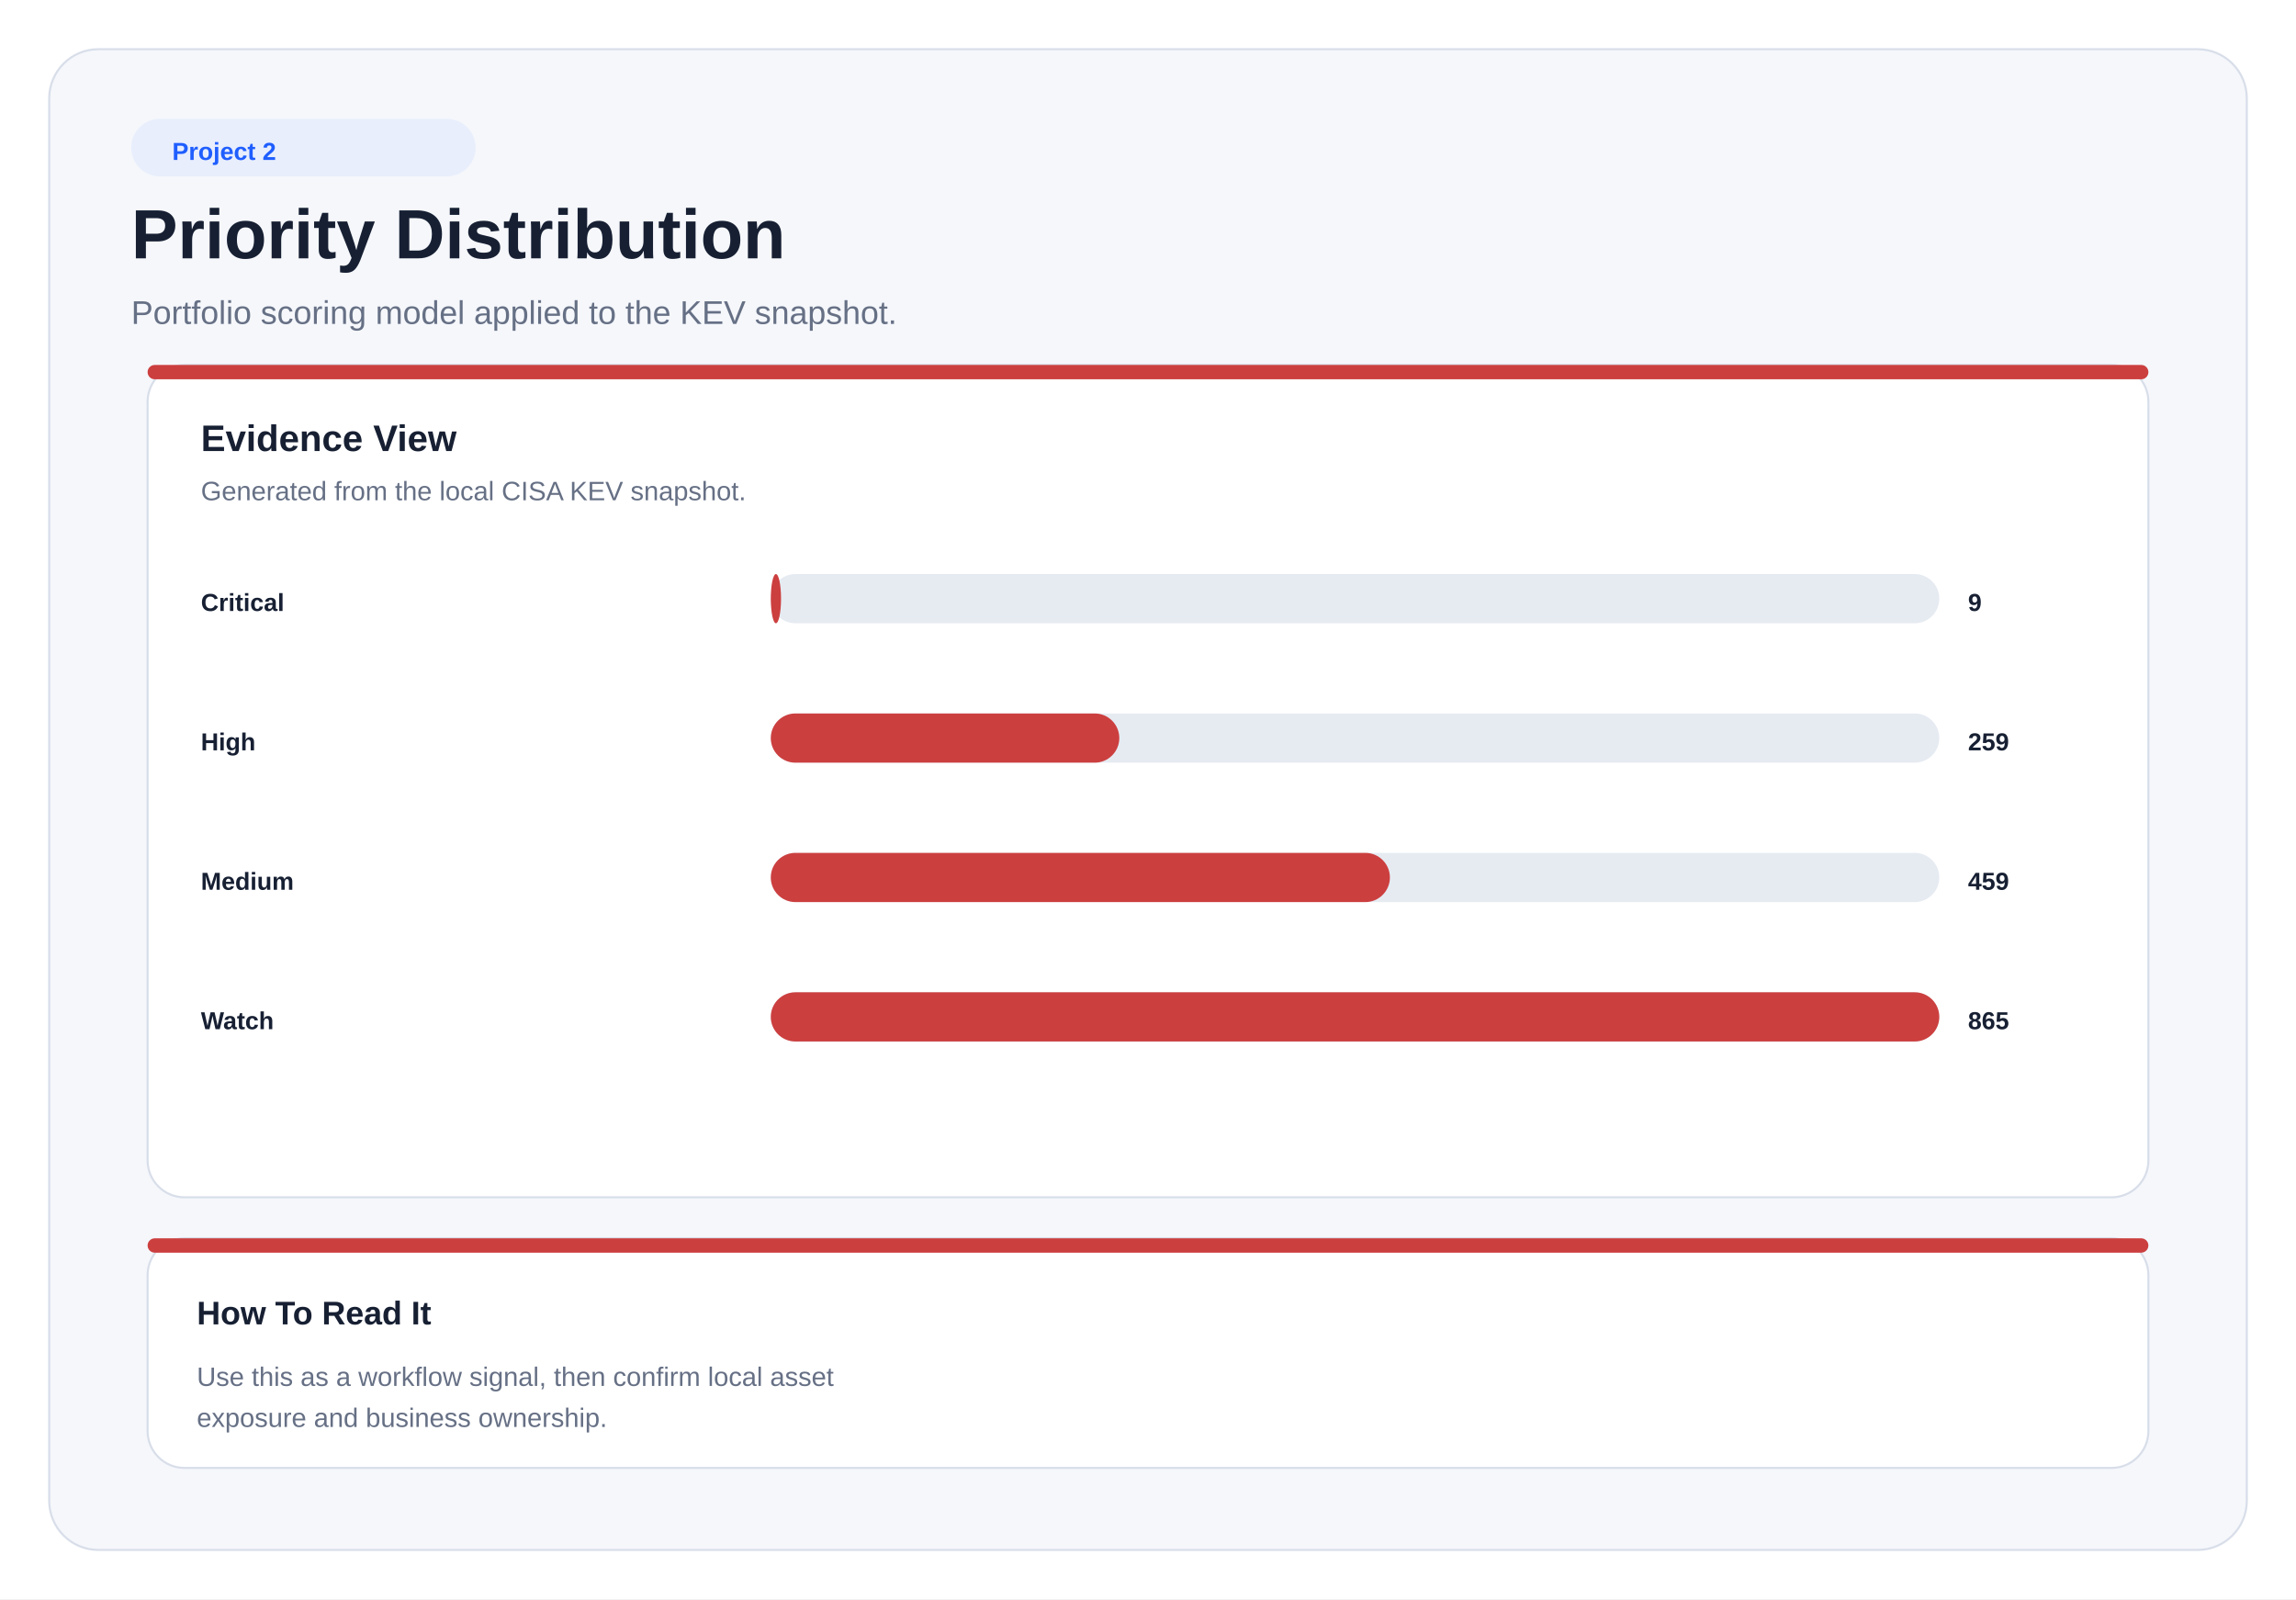
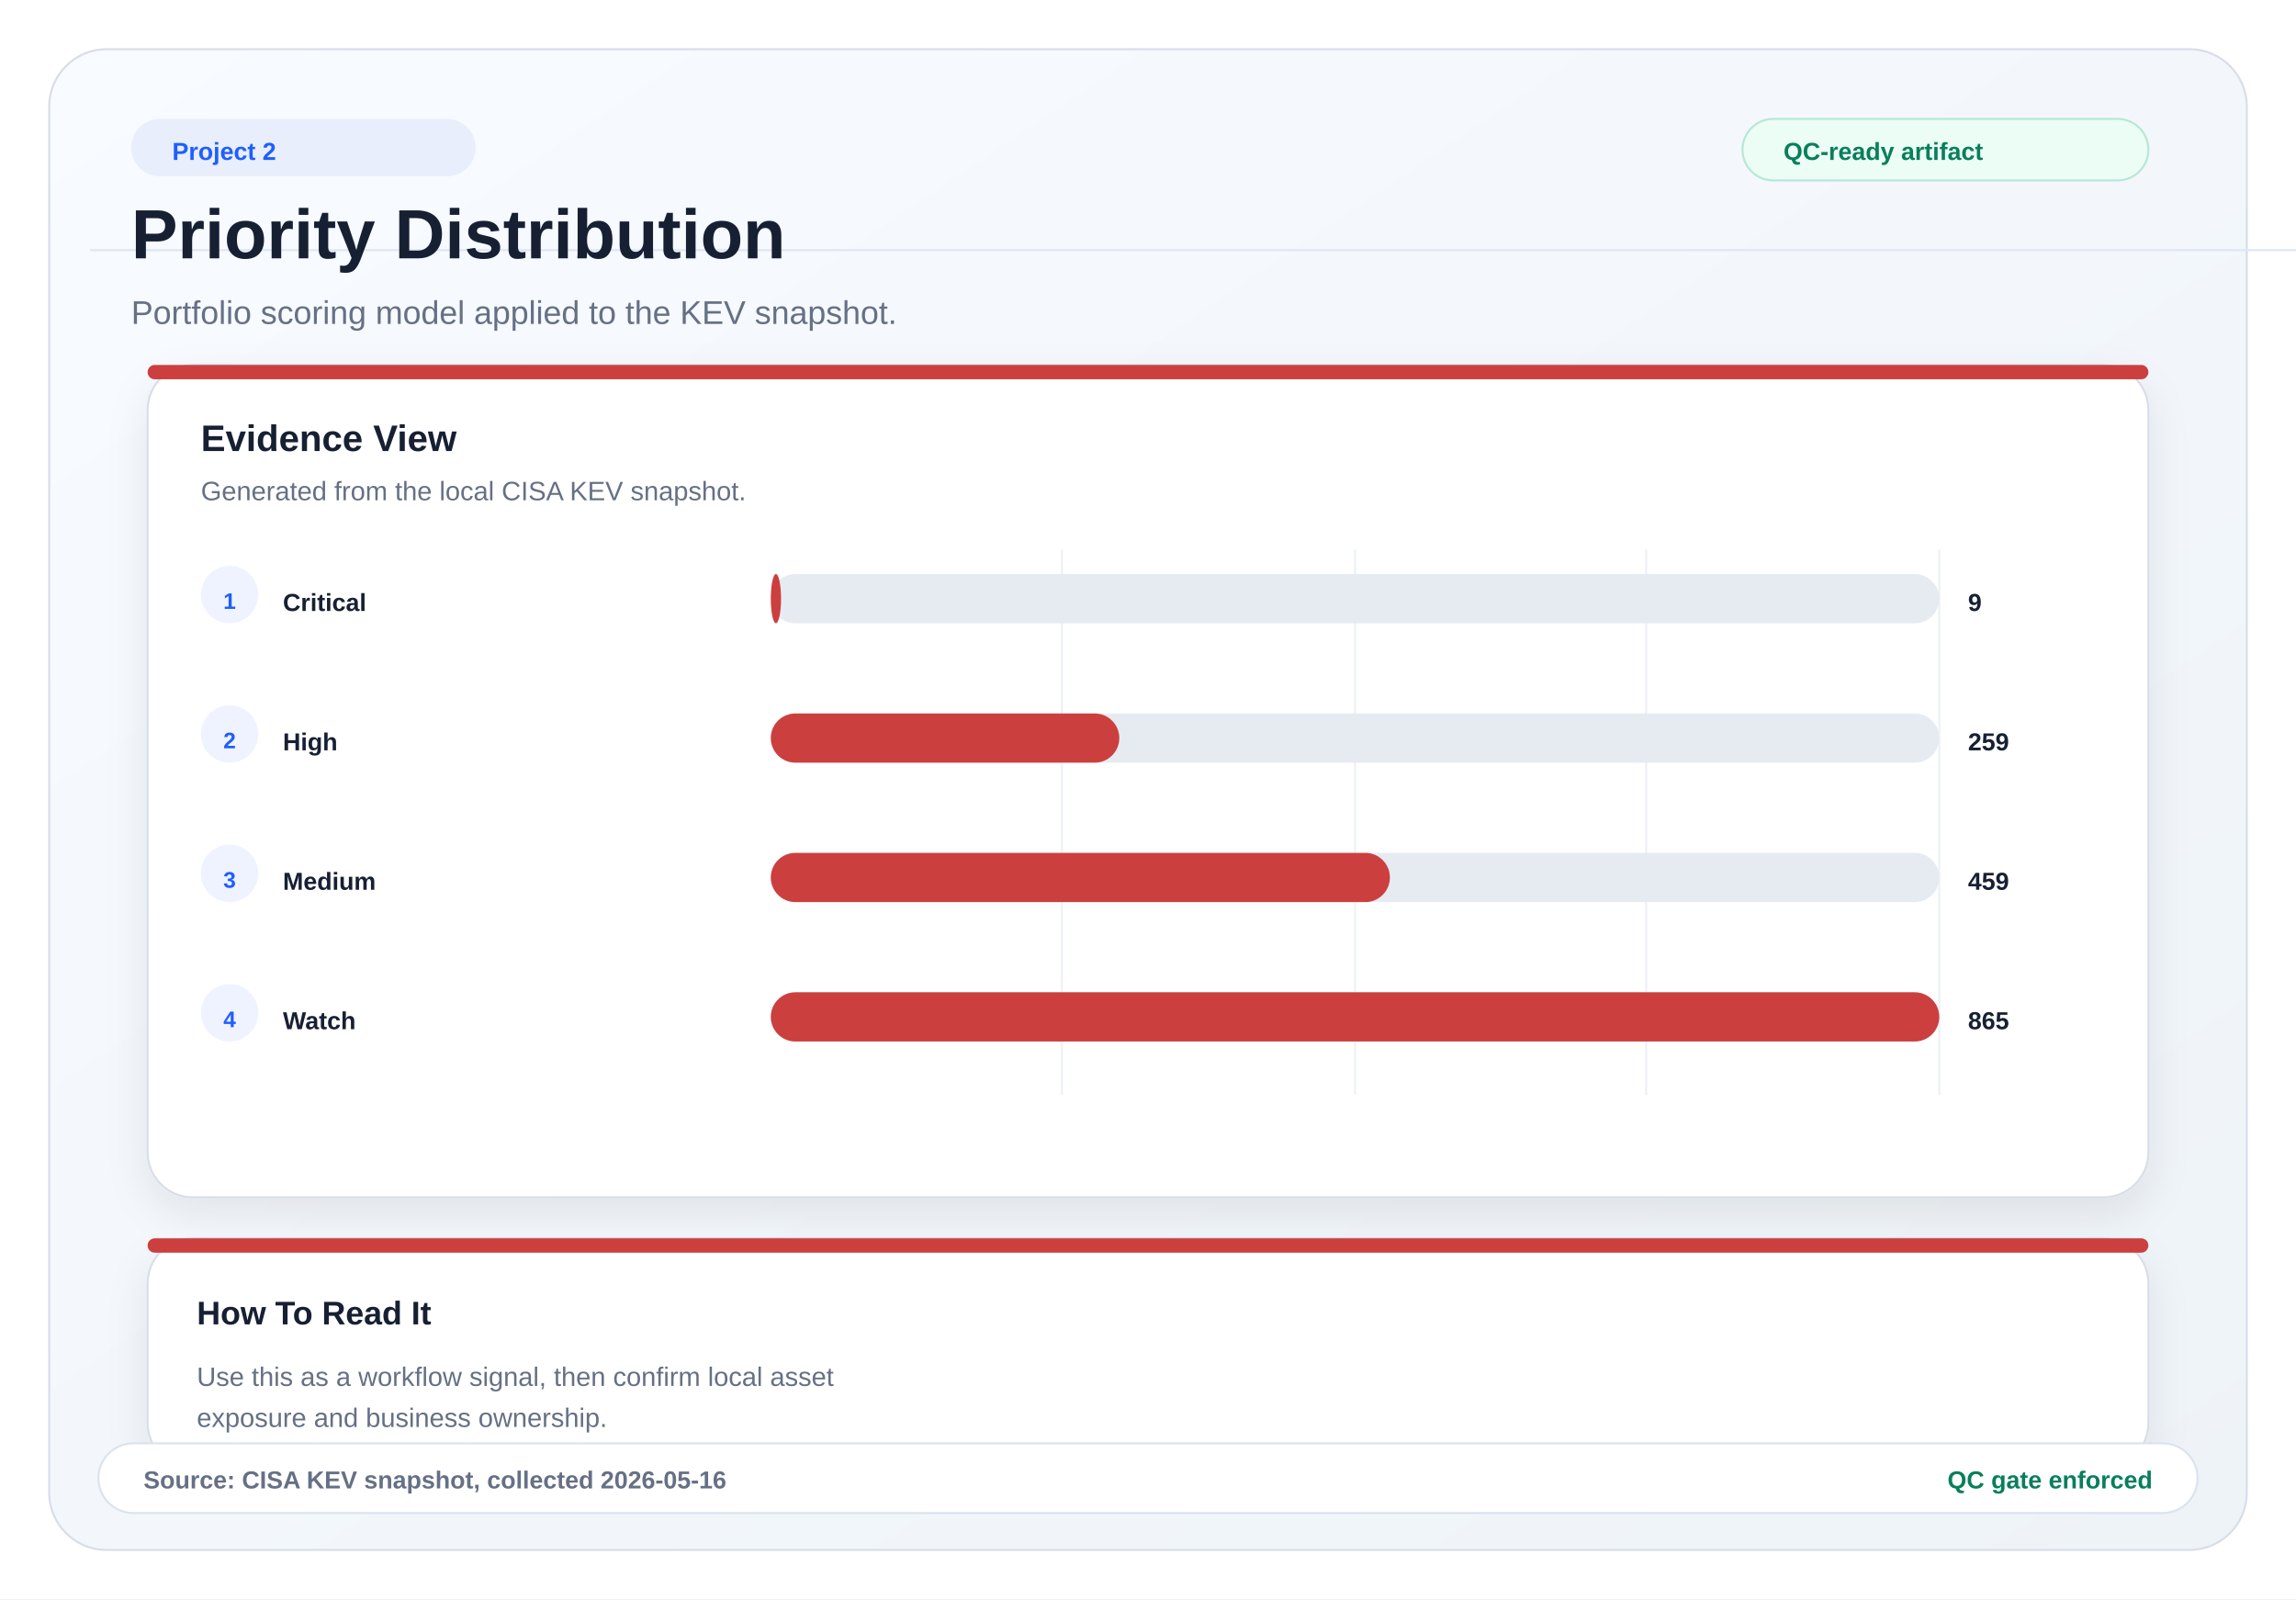
- <svg xmlns="http://www.w3.org/2000/svg" width="1120" height="780" viewBox="0 0 1120 780" role="img" aria-labelledby="title desc" data-qc-version="1">
+ <svg xmlns="http://www.w3.org/2000/svg" width="1120" height="780" viewBox="0 0 1120 780" role="img" aria-labelledby="title desc" data-qc-version="2" data-qc-polish="true">
  <defs>
+     <linearGradient id="canvasGrad" x1="0" x2="1" y1="0" y2="1">
+       <stop offset="0%" stop-color="#f8fbff" />
+       <stop offset="100%" stop-color="#eef3f8" />
+     </linearGradient>
+     <filter id="cardShadow" x="-8%" y="-8%" width="116%" height="116%">
+       <feDropShadow dx="0" dy="8" stdDeviation="10" flood-color="#0f172a" flood-opacity="0.08" />
+     </filter>
    <marker id="arrowHead" markerWidth="14" markerHeight="14" refX="12" refY="7" orient="auto" markerUnits="strokeWidth">
      <path d="M2,2 L12,7 L2,12 Z" fill="#172033" />
    </marker>
    <style>
.font { font-family: Segoe UI, Arial, Helvetica, sans-serif; }
</style>
  </defs>
  <rect width="100%" height="100%" fill="#ffffff" />
-   <rect x="24" y="24" width="1072" height="732" rx="24" fill="#f5f7fb" stroke="#d8dee9" />
+   <rect data-qc-frame="true" x="24" y="24" width="1072" height="732" rx="28" fill="url(#canvasGrad)" stroke="#d8dee9" />
+   <path d="M44 122 H1236" stroke="#dde6f3" stroke-width="1" />
  <rect x="64" y="58" width="168" height="28" rx="14" fill="#e8eefc" />
  <text class="font" x="84" y="78" font-size="12" font-weight="700" fill="#1f5eff" text-anchor="start">Project 2</text>
+   <rect x="850" y="58" width="198" height="30" rx="15" fill="#ecfdf5" stroke="#b8e7d6" />
+   <text class="font" x="870" y="78" font-size="12" font-weight="700" fill="#087f5b" text-anchor="start">QC-ready artifact</text>
  <text class="font" x="64" y="126" font-size="34" font-weight="800" fill="#172033" text-anchor="start">Priority Distribution</text>
  <text class="font" x="64" y="158" font-size="16" font-weight="400" fill="#667085" text-anchor="start">Portfolio scoring model applied to the KEV snapshot.</text>
  <g data-qc-card="true">
-     <rect x="72" y="178" width="976" height="406" rx="18" fill="#ffffff" stroke="#d8dee9" />
+     <rect x="72" y="178" width="976" height="406" rx="22" fill="#ffffff" stroke="#d8dee9" filter="url(#cardShadow)" />
    <rect x="72" y="178" width="976" height="7" rx="3.5" fill="#cc3f3f" />
    <text class="font" x="98" y="220" font-size="18" font-weight="800" fill="#172033" text-anchor="start">Evidence View</text>
    <text class="font" x="98" y="244" font-size="13" font-weight="400" fill="#667085" text-anchor="start">Generated from the local CISA KEV snapshot.</text>
-     <text class="font" x="98" y="298" font-size="12" font-weight="600" fill="#172033" text-anchor="start">Critical</text>
+     <line x1="518" y1="268" x2="518" y2="534" stroke="#edf1f7" stroke-width="1" />
+     <line x1="661" y1="268" x2="661" y2="534" stroke="#edf1f7" stroke-width="1" />
+     <line x1="803" y1="268" x2="803" y2="534" stroke="#edf1f7" stroke-width="1" />
+     <line x1="946" y1="268" x2="946" y2="534" stroke="#edf1f7" stroke-width="1" />
+     <rect x="98" y="276" width="28" height="28" rx="14" fill="#eef3ff" />
+     <text class="font" x="112" y="297" font-size="11" font-weight="800" fill="#1f5eff" text-anchor="middle">1</text>
+     <text class="font" x="138" y="298" font-size="12" font-weight="600" fill="#172033" text-anchor="start">Critical</text>
    <rect x="376" y="280" width="570" height="24" rx="12" fill="#e6ebf2" />
    <rect x="376" y="280" width="5" height="24" rx="12" fill="#cc3f3f" />
    <text class="font" x="960" y="298" font-size="12" font-weight="800" fill="#172033" text-anchor="start">9</text>
-     <text class="font" x="98" y="366" font-size="12" font-weight="600" fill="#172033" text-anchor="start">High</text>
+     <rect x="98" y="344" width="28" height="28" rx="14" fill="#eef3ff" />
+     <text class="font" x="112" y="365" font-size="11" font-weight="800" fill="#1f5eff" text-anchor="middle">2</text>
+     <text class="font" x="138" y="366" font-size="12" font-weight="600" fill="#172033" text-anchor="start">High</text>
    <rect x="376" y="348" width="570" height="24" rx="12" fill="#e6ebf2" />
    <rect x="376" y="348" width="170" height="24" rx="12" fill="#cc3f3f" />
    <text class="font" x="960" y="366" font-size="12" font-weight="800" fill="#172033" text-anchor="start">259</text>
-     <text class="font" x="98" y="434" font-size="12" font-weight="600" fill="#172033" text-anchor="start">Medium</text>
+     <rect x="98" y="412" width="28" height="28" rx="14" fill="#eef3ff" />
+     <text class="font" x="112" y="433" font-size="11" font-weight="800" fill="#1f5eff" text-anchor="middle">3</text>
+     <text class="font" x="138" y="434" font-size="12" font-weight="600" fill="#172033" text-anchor="start">Medium</text>
    <rect x="376" y="416" width="570" height="24" rx="12" fill="#e6ebf2" />
    <rect x="376" y="416" width="302" height="24" rx="12" fill="#cc3f3f" />
    <text class="font" x="960" y="434" font-size="12" font-weight="800" fill="#172033" text-anchor="start">459</text>
-     <text class="font" x="98" y="502" font-size="12" font-weight="600" fill="#172033" text-anchor="start">Watch</text>
+     <rect x="98" y="480" width="28" height="28" rx="14" fill="#eef3ff" />
+     <text class="font" x="112" y="501" font-size="11" font-weight="800" fill="#1f5eff" text-anchor="middle">4</text>
+     <text class="font" x="138" y="502" font-size="12" font-weight="600" fill="#172033" text-anchor="start">Watch</text>
    <rect x="376" y="484" width="570" height="24" rx="12" fill="#e6ebf2" />
    <rect x="376" y="484" width="570" height="24" rx="12" fill="#cc3f3f" />
    <text class="font" x="960" y="502" font-size="12" font-weight="800" fill="#172033" text-anchor="start">865</text>
  </g>
  <g data-qc-card="true">
-     <rect x="72" y="604" width="976" height="112" rx="18" fill="#ffffff" stroke="#d8dee9" />
+     <rect x="72" y="604" width="976" height="112" rx="22" fill="#ffffff" stroke="#d8dee9" filter="url(#cardShadow)" />
    <rect x="72" y="604" width="976" height="7" rx="3.5" fill="#cc3f3f" />
    <text class="font" x="96" y="646" font-size="16" font-weight="800" fill="#172033" text-anchor="start">How To Read It</text>
    <text class="font" x="96" y="676" font-size="13" font-weight="400" fill="#667085" text-anchor="start">Use this as a workflow signal, then confirm local asset</text>
    <text class="font" x="96" y="696" font-size="13" font-weight="400" fill="#667085" text-anchor="start">exposure and business ownership.</text>
  </g>
+   <g data-qc-footer="true">
+     <rect x="48" y="704" width="1024" height="34" rx="17" fill="#ffffff" stroke="#dbe3ef" />
+     <text class="font" x="70" y="726" font-size="12" font-weight="600" fill="#667085" text-anchor="start">Source: CISA KEV snapshot, collected 2026-05-16</text>
+     <text class="font" x="1050" y="726" font-size="12" font-weight="700" fill="#087f5b" text-anchor="end">QC gate enforced</text>
+   </g>
</svg>
